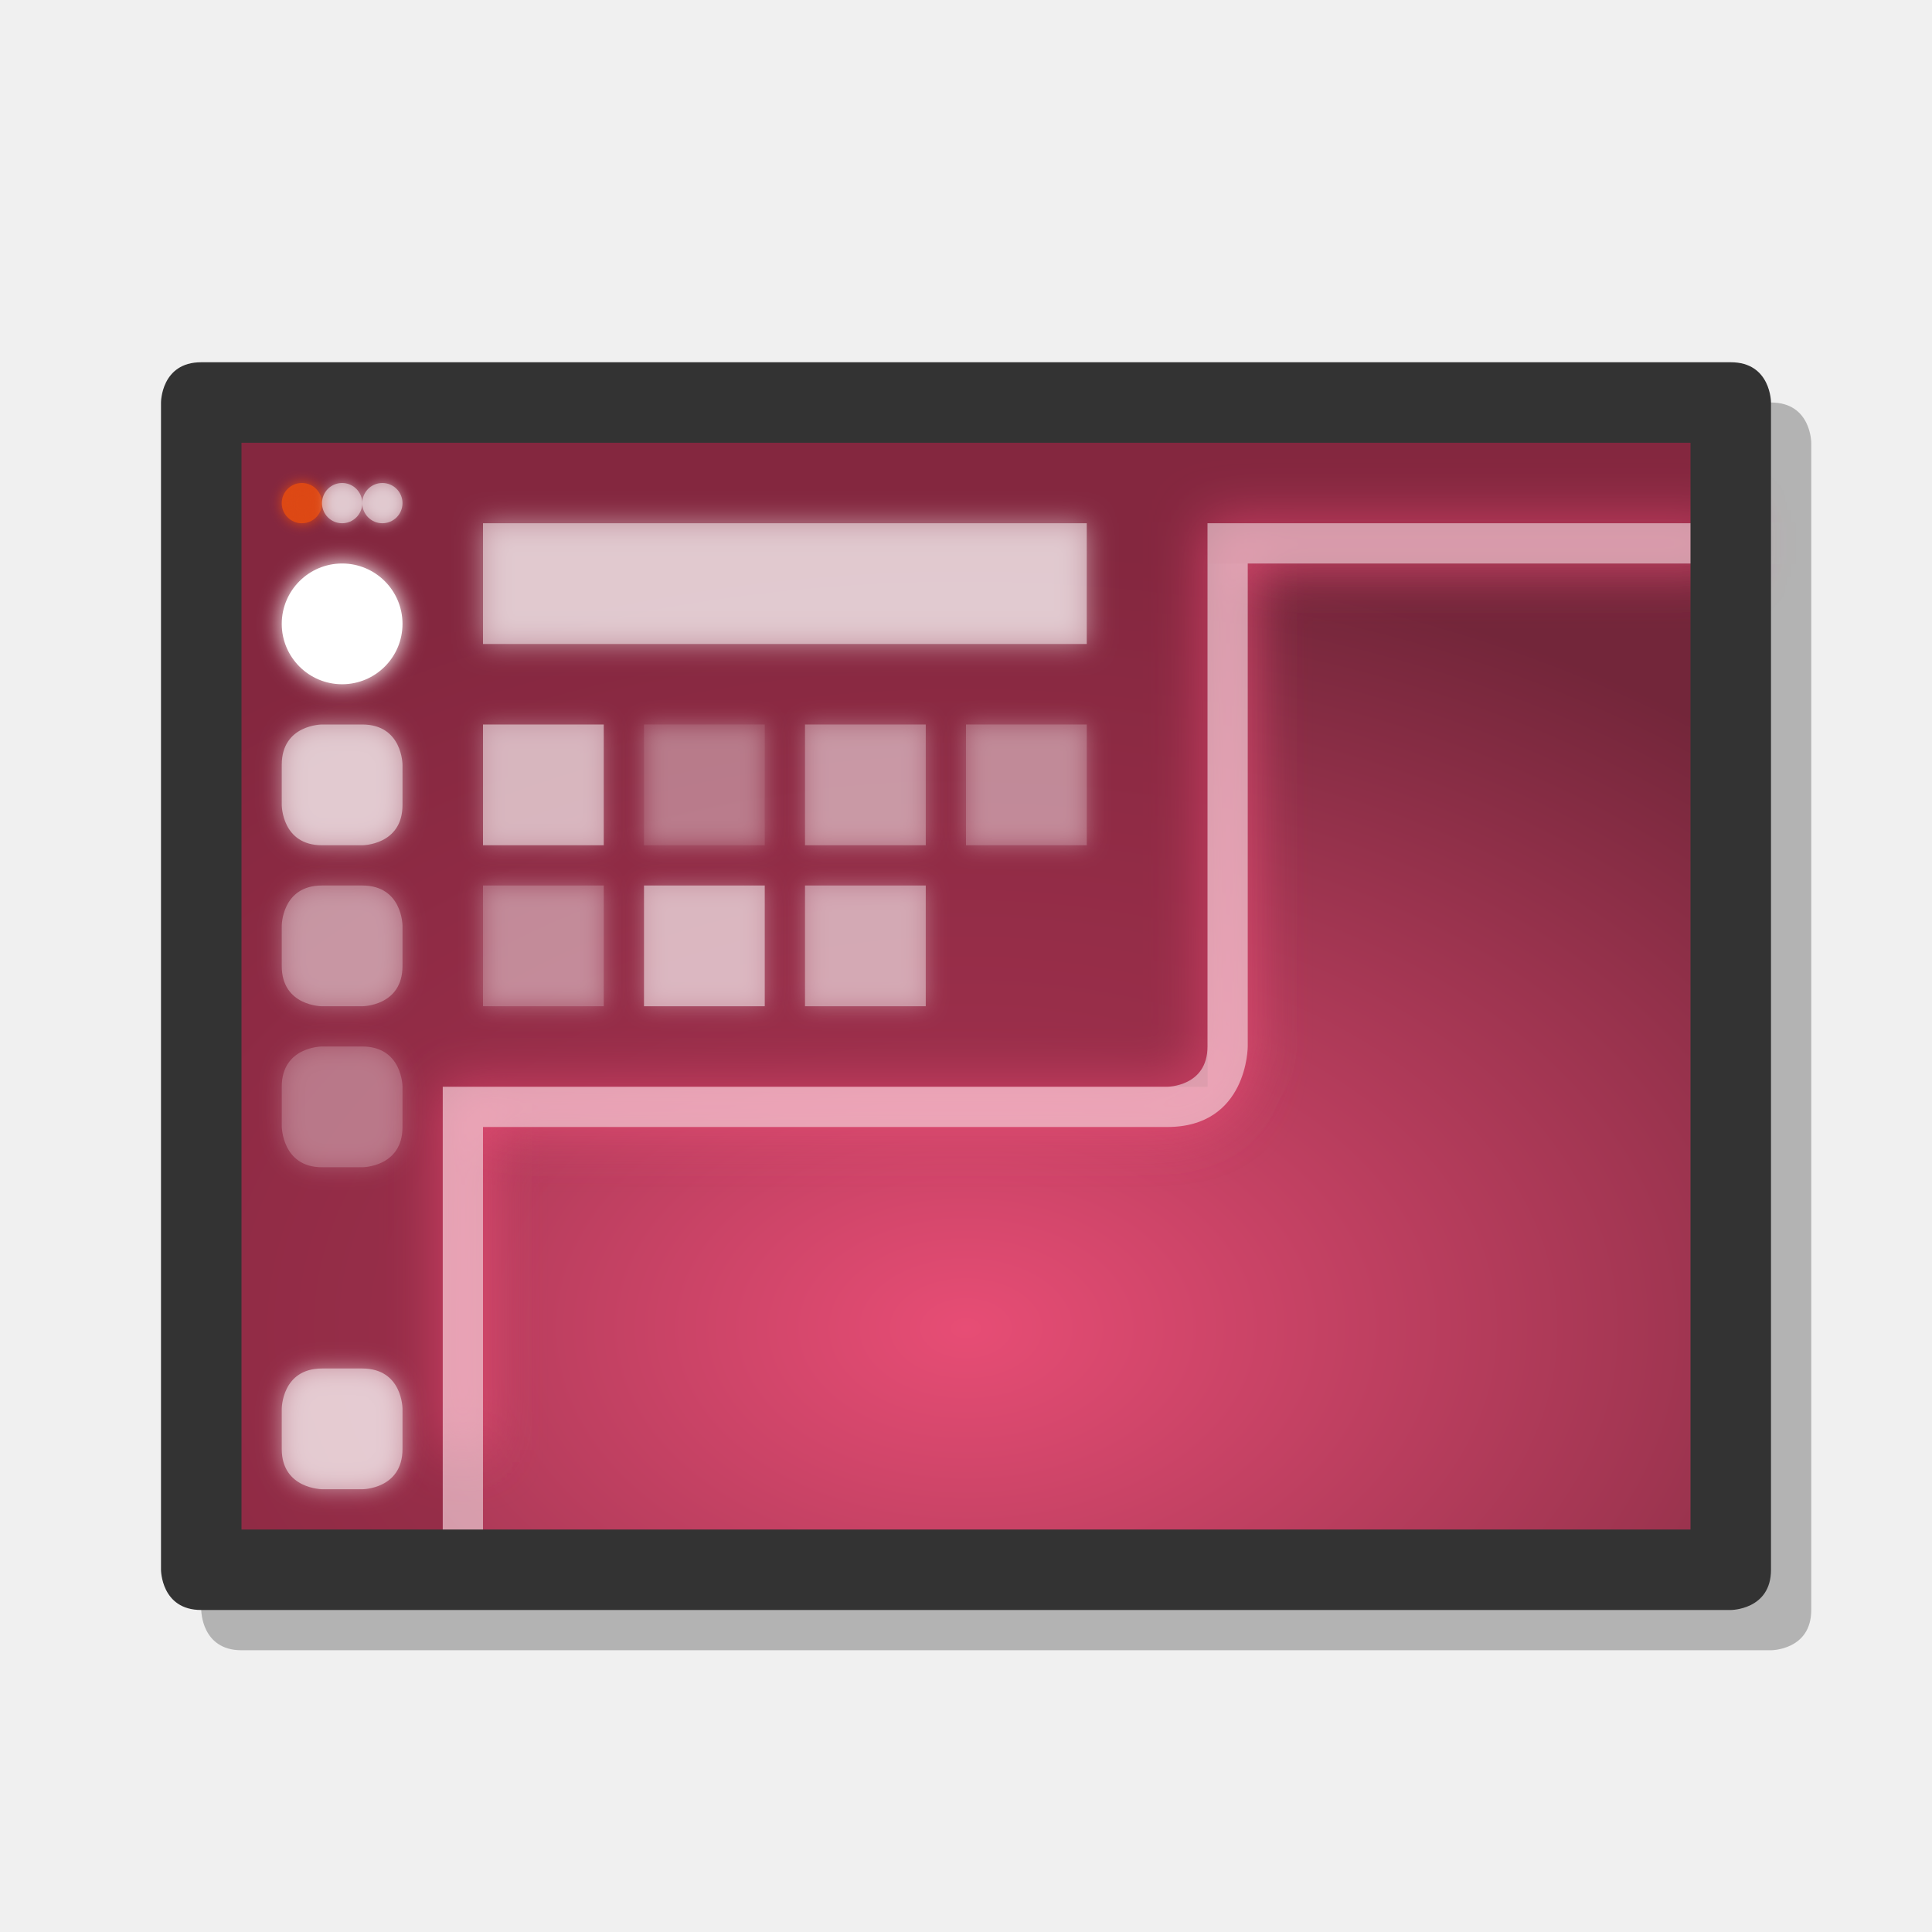
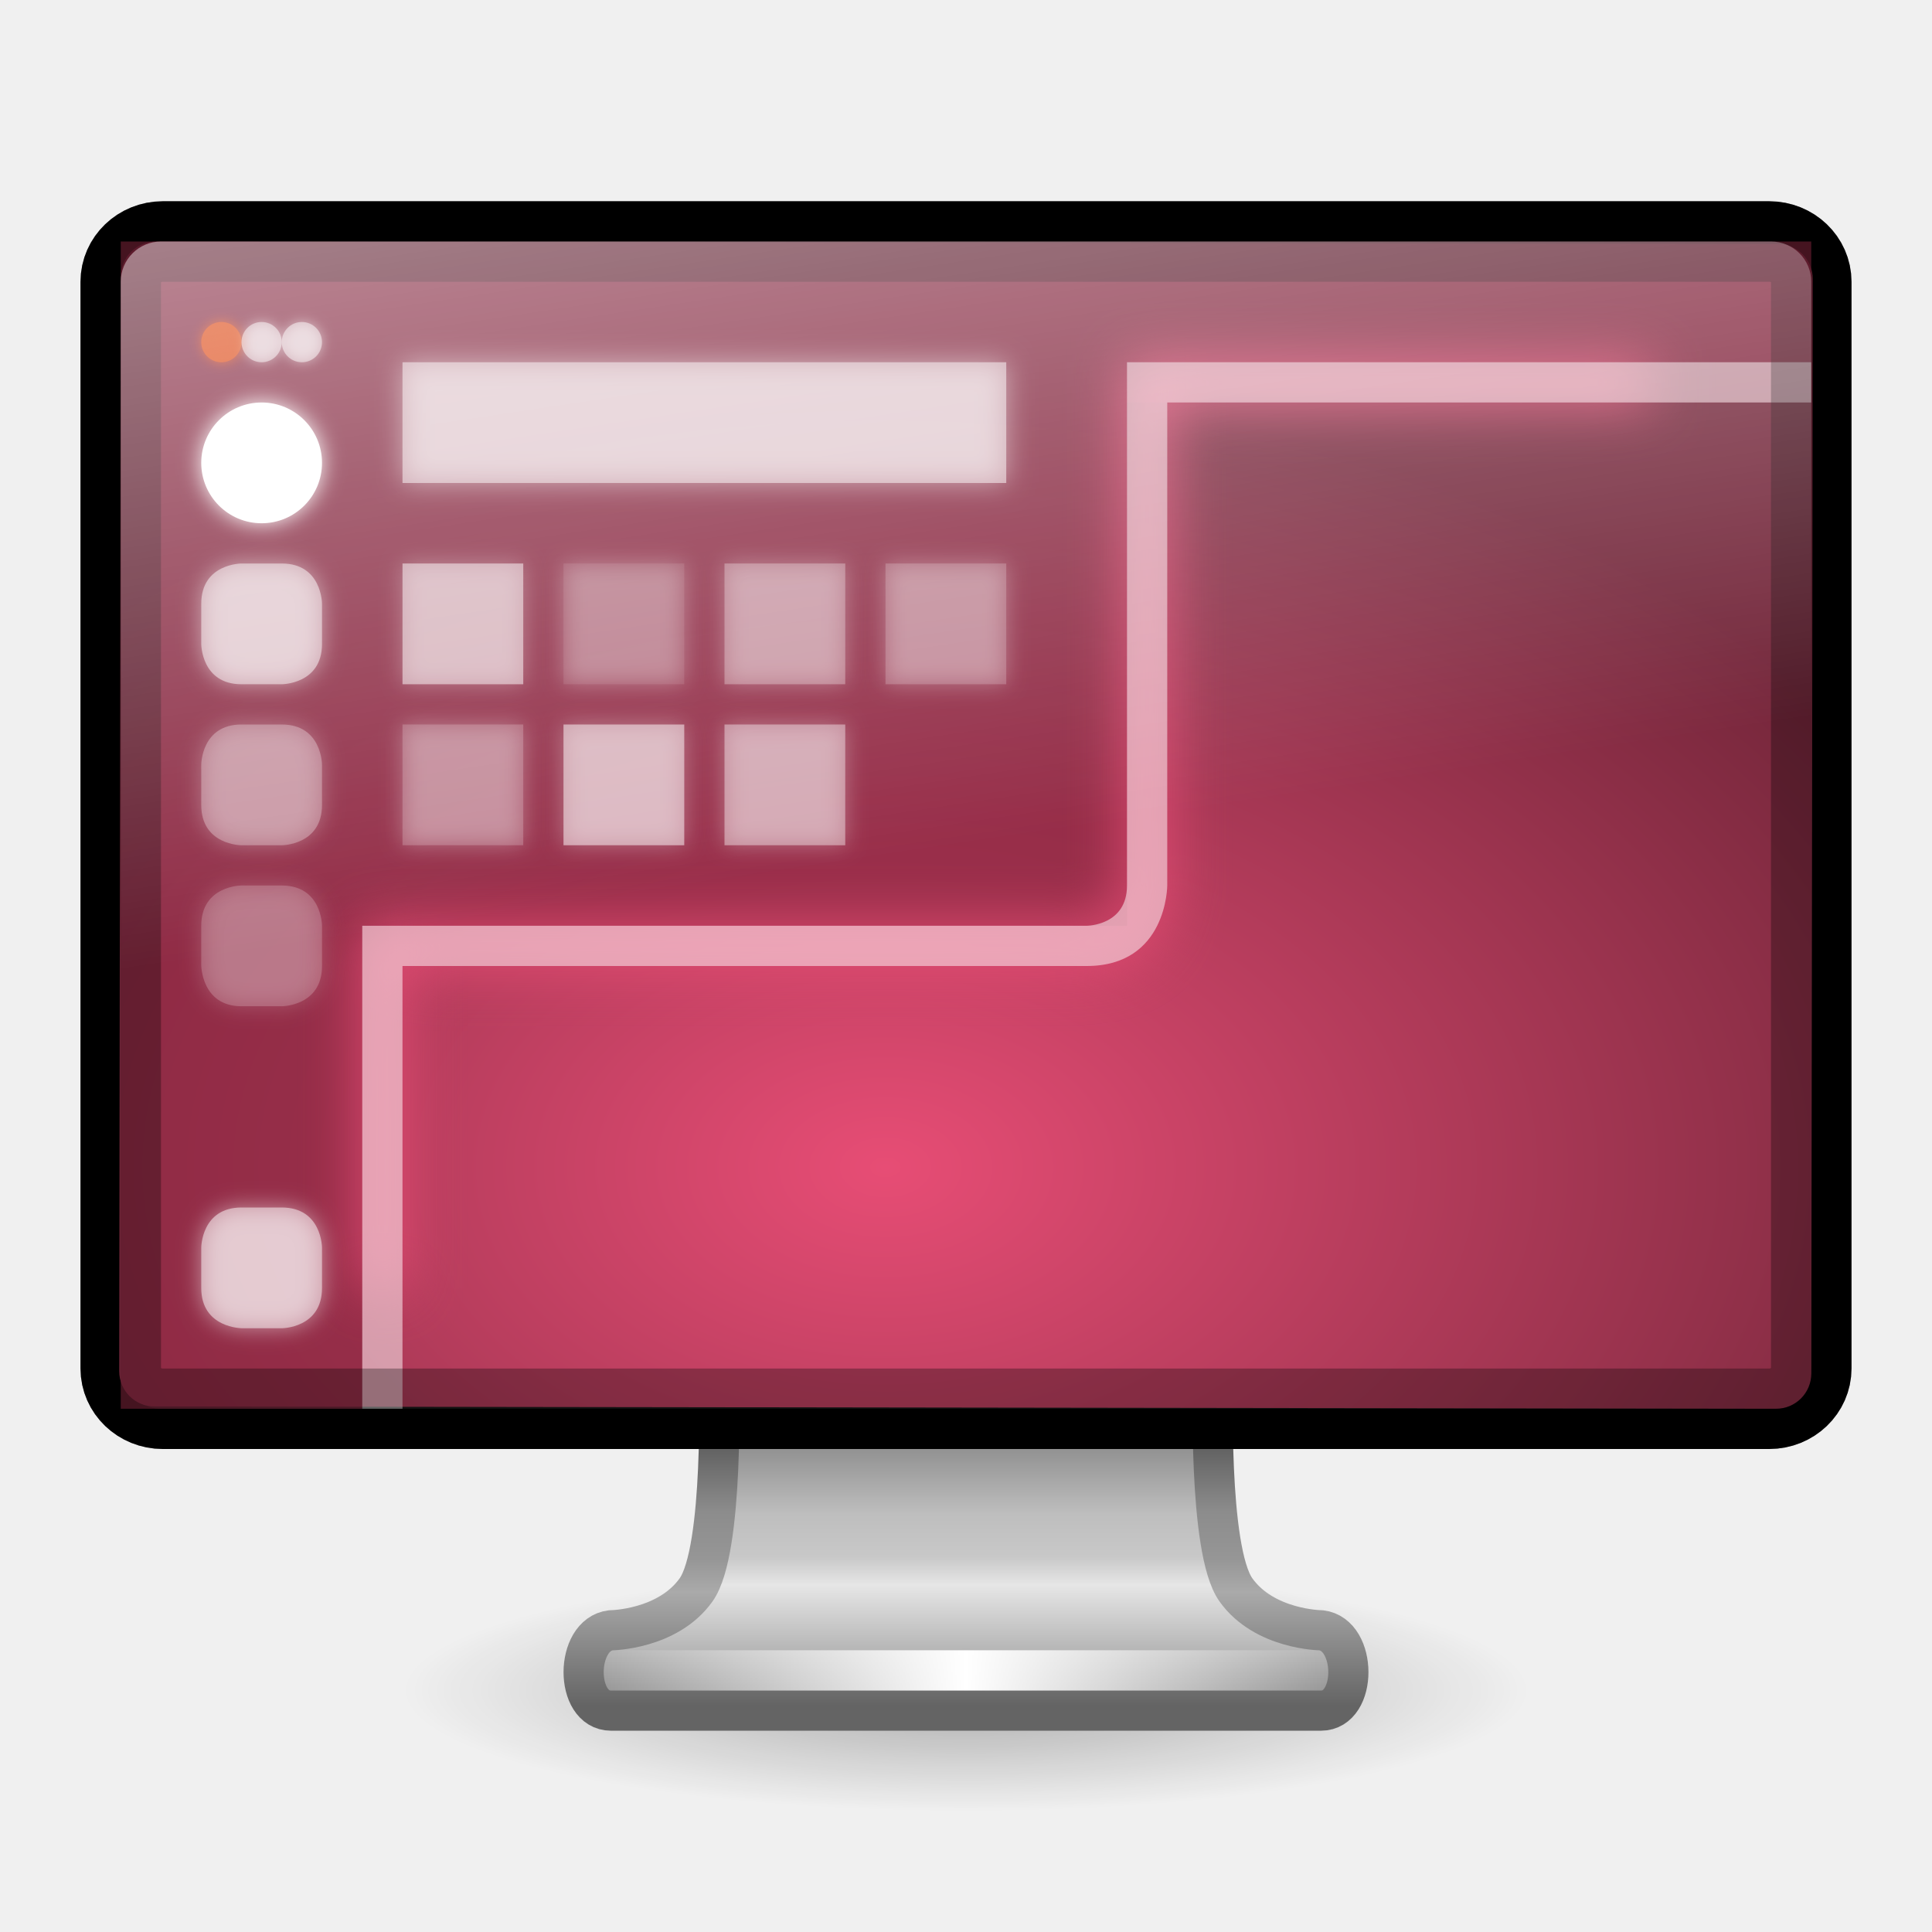
<svg xmlns="http://www.w3.org/2000/svg" xmlns:xlink="http://www.w3.org/1999/xlink" width="48" height="48" id="svg2985" version="1.1">
  <defs id="defs2987">
    <linearGradient id="linearGradient4195">
      <stop id="stop4197" offset="0" style="stop-color:#df5e28;stop-opacity:0.941;" />
      <stop id="stop4199" offset="1" style="stop-color:#1a1716;stop-opacity:0.941" />
    </linearGradient>
    <linearGradient id="linearGradient10954">
      <stop style="stop-color:#909090;stop-opacity:1;" offset="0" id="stop10956" />
      <stop style="stop-color:#cecece;stop-opacity:1" offset="1" id="stop10958" />
    </linearGradient>
    <linearGradient id="linearGradient10938">
      <stop style="stop-color:#dadada;stop-opacity:1" offset="0" id="stop10940" />
      <stop style="stop-color:#f6f6f5;stop-opacity:1" offset="1" id="stop10942" />
    </linearGradient>
    <linearGradient id="linearGradient11438">
      <stop style="stop-color:#babdb6;stop-opacity:1;" offset="0" id="stop11440" />
      <stop style="stop-color:#4a4d46;stop-opacity:1" offset="1" id="stop11442" />
    </linearGradient>
    <linearGradient id="linearGradient10966">
      <stop style="stop-color:#ffffff;stop-opacity:1;" offset="0" id="stop10968" />
      <stop style="stop-color:#f0f0f0;stop-opacity:1" offset="1" id="stop10970" />
    </linearGradient>
    <linearGradient id="linearGradient11473">
      <stop style="stop-color:#3877c4;stop-opacity:1;" offset="0" id="stop11475" />
      <stop id="stop7562" offset="1" style="stop-color:#1c3b62;stop-opacity:1;" />
    </linearGradient>
    <linearGradient id="linearGradient4788">
      <stop id="stop4790" offset="0" style="stop-color:#ffffff;stop-opacity:1;" />
      <stop id="stop4792" offset="1" style="stop-color:#ffffff;stop-opacity:0;" />
    </linearGradient>
    <radialGradient xlink:href="#linearGradient12771" id="radialGradient12777" cx="144.167" cy="129.174" fx="144.167" fy="129.174" r="97.906" gradientTransform="matrix(1.16579,-0.05054328,0.0329754,0.746793,-28.16094,39.99441)" gradientUnits="userSpaceOnUse" />
    <linearGradient id="linearGradient12771">
      <stop style="stop-color:#ffffff;stop-opacity:1;" offset="0" id="stop12773" />
      <stop style="stop-color:#ffffff;stop-opacity:0;" offset="1" id="stop12775" />
    </linearGradient>
    <radialGradient xlink:href="#linearGradient12771" id="radialGradient3521" cx="144.167" cy="129.174" fx="144.167" fy="129.174" r="97.906" gradientTransform="matrix(1.16579,-0.05054328,0.0329754,0.746793,-28.16094,39.99441)" gradientUnits="userSpaceOnUse" />
    <radialGradient xlink:href="#linearGradient12771" id="radialGradient3529" cx="144.167" cy="129.174" fx="144.167" fy="129.174" r="97.906" gradientTransform="matrix(1.16579,-0.05054328,0.0329754,0.746793,-28.16094,39.99441)" gradientUnits="userSpaceOnUse" />
    <radialGradient xlink:href="#linearGradient12771" id="radialGradient3537" cx="144.167" cy="129.174" fx="144.167" fy="129.174" r="97.906" gradientTransform="matrix(1.16579,-0.05054328,0.0329754,0.746793,-28.16094,39.99441)" gradientUnits="userSpaceOnUse" />
    <radialGradient xlink:href="#linearGradient12771" id="radialGradient3545" cx="144.167" cy="129.174" fx="144.167" fy="129.174" r="97.906" gradientTransform="matrix(1.16579,-0.05054328,0.0329754,0.746793,-28.16094,39.99441)" gradientUnits="userSpaceOnUse" />
    <radialGradient xlink:href="#linearGradient12771" id="radialGradient3553" cx="144.167" cy="129.174" fx="144.167" fy="129.174" r="97.906" gradientTransform="matrix(1.16579,-0.05054328,0.0329754,0.746793,-28.16094,39.99441)" gradientUnits="userSpaceOnUse" />
    <radialGradient xlink:href="#linearGradient12771" id="radialGradient3561" cx="144.167" cy="129.174" fx="144.167" fy="129.174" r="97.906" gradientTransform="matrix(1.16579,-0.05054328,0.0329754,0.746793,-28.16094,39.99441)" gradientUnits="userSpaceOnUse" />
    <radialGradient xlink:href="#linearGradient12771" id="radialGradient3569" cx="144.167" cy="129.174" fx="144.167" fy="129.174" r="97.906" gradientTransform="matrix(1.16579,-0.05054328,0.0329754,0.746793,-28.16094,39.99441)" gradientUnits="userSpaceOnUse" />
    <radialGradient xlink:href="#linearGradient12771" id="radialGradient3577" cx="144.167" cy="129.174" fx="144.167" fy="129.174" r="97.906" gradientTransform="matrix(1.16579,-0.05054328,0.0329754,0.746793,-28.16094,39.99441)" gradientUnits="userSpaceOnUse" />
    <radialGradient xlink:href="#linearGradient12771" id="radialGradient3585" cx="144.167" cy="129.174" fx="144.167" fy="129.174" r="97.906" gradientTransform="matrix(1.16579,-0.05054328,0.0329754,0.746793,-28.16094,39.99441)" gradientUnits="userSpaceOnUse" />
    <radialGradient xlink:href="#linearGradient12771" id="radialGradient3593" cx="144.167" cy="129.174" fx="144.167" fy="129.174" r="97.906" gradientTransform="matrix(1.16579,-0.05054328,0.0329754,0.746793,-28.16094,39.99441)" gradientUnits="userSpaceOnUse" />
    <radialGradient xlink:href="#linearGradient12771" id="radialGradient3601" cx="144.167" cy="129.174" fx="144.167" fy="129.174" r="97.906" gradientTransform="matrix(1.16579,-0.05054328,0.0329754,0.746793,-28.16094,39.99441)" gradientUnits="userSpaceOnUse" />
    <radialGradient r="97.906" fy="129.174" fx="144.167" cy="129.174" cx="144.167" gradientTransform="matrix(1.16579,-0.05054328,0.0329754,0.746793,-28.16094,39.99441)" gradientUnits="userSpaceOnUse" id="radialGradient3665" xlink:href="#linearGradient12771" />
    <radialGradient xlink:href="#linearGradient10966" id="radialGradient3348" gradientUnits="userSpaceOnUse" gradientTransform="matrix(0.1709132,2.3948575e-4,-1.885288e-4,0.1345469,-0.8241495,18.42583)" cx="149.565" cy="258.761" fx="149.565" fy="258.761" r="116.231" />
    <linearGradient xlink:href="#linearGradient10938" id="linearGradient3355" gradientUnits="userSpaceOnUse" gradientTransform="matrix(0.1760192,0,0,0.1798063,-1.587065,12.33736)" x1="134.833" y1="68.529" x2="171.903" y2="206.876" />
    <linearGradient xlink:href="#linearGradient11438" id="linearGradient3357" gradientUnits="userSpaceOnUse" x1="184.951" y1="149.21" x2="185.071" y2="236.397" gradientTransform="matrix(0.1798054,0,0,0.1798054,-0.6386018,10.85333)" />
    <radialGradient xlink:href="#linearGradient12771" id="radialGradient3387" gradientUnits="userSpaceOnUse" gradientTransform="matrix(1.16579,-0.05054328,0.0329754,0.746793,-28.16094,39.99441)" cx="144.167" cy="129.174" fx="144.167" fy="129.174" r="97.906" />
    <radialGradient xlink:href="#linearGradient4788" id="radialGradient3404" gradientUnits="userSpaceOnUse" gradientTransform="matrix(-1.824376,0.00876531,-0.00620867,-1.307801,609.5291,98.0673)" cx="326.021" cy="58" fx="326.021" fy="58" r="12.5" />
    <radialGradient xlink:href="#linearGradient4788" id="radialGradient3407" gradientUnits="userSpaceOnUse" gradientTransform="matrix(-1.888202,0.00857771,-0.00642588,-1.279811,636.8603,96.52335)" cx="326.021" cy="58" fx="326.021" fy="58" r="12.5" />
    <radialGradient xlink:href="#linearGradient11473" id="radialGradient4014" gradientUnits="userSpaceOnUse" gradientTransform="matrix(0.2708409,0,0,0.1777665,-16.45829,8.840227)" cx="149.565" cy="190.137" fx="149.565" fy="190.137" r="108.515" />
    <radialGradient xlink:href="#linearGradient11473" id="radialGradient4017" gradientUnits="userSpaceOnUse" gradientTransform="matrix(0.2785812,3.9175803e-4,-2.5360296e-4,0.1816378,-17.6272,7.97491)" cx="149.565" cy="190.137" fx="149.565" fy="190.137" r="108.515" />
    <linearGradient xlink:href="#linearGradient10954" id="linearGradient4020" gradientUnits="userSpaceOnUse" gradientTransform="matrix(0.1696838,2.3939518e-4,-2.3776336e-4,0.1708486,-1.344677,13.52782)" x1="141.315" y1="237.286" x2="141.315" y2="57.029" />
    <radialGradient xlink:href="#linearGradient4195-5" id="radialGradient3889" gradientUnits="userSpaceOnUse" gradientTransform="matrix(0.2031251,-0.08812329,0.1236326,0.3357866,-42.38554,-18.85971)" cx="189.702" cy="230.104" fx="189.702" fy="230.104" r="108.515" />
    <linearGradient id="linearGradient4195-5">
      <stop id="stop4197-5" offset="0" style="stop-color:#ff5200;stop-opacity:1;" />
      <stop id="stop4199-9" offset="1" style="stop-color:#1a1716;stop-opacity:0.941" />
    </linearGradient>
    <radialGradient r="108.515" fy="230.104" fx="189.702" cy="230.104" cx="189.702" gradientTransform="matrix(0.2031251,-0.08812329,0.1236326,0.3357866,-42.94693,-18.04641)" gradientUnits="userSpaceOnUse" id="radialGradient3099" xlink:href="#linearGradient4195-5" />
    <linearGradient xlink:href="#linearGradient10954-4" id="linearGradient4020-4" gradientUnits="userSpaceOnUse" gradientTransform="matrix(0.1696838,2.3939518e-4,-2.3776336e-4,0.1708486,-4.944677,-6.472182)" x1="141.315" y1="237.286" x2="141.315" y2="57.029" />
    <linearGradient id="linearGradient10954-4">
      <stop style="stop-color:#a4a4a4;stop-opacity:1;" offset="0" id="stop10956-8" />
      <stop style="stop-color:#cecece;stop-opacity:1" offset="1" id="stop10958-8" />
    </linearGradient>
    <linearGradient xlink:href="#linearGradient10954-4" id="linearGradient6521" gradientUnits="userSpaceOnUse" gradientTransform="matrix(0.1696838,2.3939518e-4,-2.3776336e-4,0.1708486,-1.344678,13.52782)" x1="141.315" y1="237.286" x2="141.315" y2="57.029" />
    <radialGradient xlink:href="#linearGradient11473" id="radialGradient3843" gradientUnits="userSpaceOnUse" gradientTransform="matrix(0.2708409,0,0,0.1777665,-16.10474,8.839727)" cx="149.565" cy="190.137" fx="149.565" fy="190.137" r="108.515" />
    <radialGradient xlink:href="#linearGradient11473" id="radialGradient3848" gradientUnits="userSpaceOnUse" gradientTransform="matrix(0.2708409,0,0,0.1777665,-16.45829,8.840227)" cx="149.565" cy="190.137" fx="149.565" fy="190.137" r="108.515" />
    <radialGradient xlink:href="#linearGradient11473" id="radialGradient3865" gradientUnits="userSpaceOnUse" gradientTransform="matrix(0.2708409,0,0,0.1777665,-16.45829,8.840227)" cx="149.565" cy="190.137" fx="149.565" fy="190.137" r="108.515" />
    <radialGradient xlink:href="#linearGradient11473" id="radialGradient3910" gradientUnits="userSpaceOnUse" gradientTransform="matrix(0.2708409,0,0,0.1777665,-16.45275,12.84022)" cx="149.565" cy="190.137" fx="149.565" fy="190.137" r="108.515" />
    <radialGradient xlink:href="#linearGradient11473-9" id="radialGradient4014-8" gradientUnits="userSpaceOnUse" gradientTransform="matrix(0.2708409,0,0,0.1777665,-16.45829,8.840227)" cx="149.565" cy="190.137" fx="149.565" fy="190.137" r="108.515" />
    <linearGradient id="linearGradient11473-9">
      <stop style="stop-color:#a026c4;stop-opacity:1;" offset="0" id="stop11475-1" />
      <stop id="stop8072" offset="1" style="stop-color:#501362;stop-opacity:1;" />
    </linearGradient>
+     <radialGradient xlink:href="#linearGradient4195-0" id="radialGradient4193" gradientUnits="userSpaceOnUse" gradientTransform="matrix(0.1662361,-0.1567248,0.1383313,0.1676275,-34.2743,44.27018)" cx="186.191" cy="190.519" fx="186.191" fy="190.519" r="108.515" />
    <linearGradient id="linearGradient4195-0">
      <stop id="stop4197-7" offset="0" style="stop-color:#ff7400;stop-opacity:1;" />
      <stop style="stop-color:#7f3a00;stop-opacity:1;" offset="1" id="stop3847" />
    </linearGradient>
+     <radialGradient r="108.515" fy="190.137" fx="149.565" cy="190.137" cx="149.565" gradientTransform="matrix(0.2708409,0,0,0.1777665,-16.54255,12.97886)" gradientUnits="userSpaceOnUse" id="radialGradient3129" xlink:href="#linearGradient11473-9" />
+     <radialGradient cx="6.703" cy="73.616" r="7.228" fx="6.703" fy="73.616" id="radialGradient3001" xlink:href="#linearGradient10691-1" gradientUnits="userSpaceOnUse" gradientTransform="matrix(1.936801,0,0,0.4150287,11.01818,13.44736)" />
+     <linearGradient id="linearGradient10691-1">
+       <stop id="stop10693-3" style="stop-color:#000000;stop-opacity:1" offset="0" />
+       <stop id="stop10695-1" style="stop-color:#000000;stop-opacity:0" offset="1" />
+     </linearGradient>
+     <linearGradient x1="361.106" y1="87.05" x2="361.106" y2="94.396" id="linearGradient3832-9" xlink:href="#linearGradient3912" gradientUnits="userSpaceOnUse" gradientTransform="matrix(0.9964089,0,0,1.000144,-237.882,-27.01272)" />
+     <linearGradient id="linearGradient3912">
+       <stop id="stop3914" style="stop-color:#787878;stop-opacity:1" offset="0" />
+       <stop id="stop3916" style="stop-color:#bebebe;stop-opacity:1" offset="0.35" />
+       <stop id="stop3918" style="stop-color:#c8c8c8;stop-opacity:1" offset="0.494" />
+       <stop id="stop3920" style="stop-color:#e6e6e6;stop-opacity:1" offset="0.589" />
+       <stop id="stop3922" style="stop-color:#8c8c8c;stop-opacity:1" offset="1" />
+     </linearGradient>
+     <linearGradient x1="61.969" y1="35.944" x2="61.969" y2="43.378" id="linearGradient3834-6" xlink:href="#linearGradient3924" gradientUnits="userSpaceOnUse" gradientTransform="translate(57,24)" />
+     <linearGradient id="linearGradient3924">
+       <stop id="stop3926" style="stop-color:#464646;stop-opacity:1" offset="0" />
+       <stop id="stop3928" style="stop-color:#8c8c8c;stop-opacity:1" offset="0.35" />
+       <stop id="stop3930" style="stop-color:#969696;stop-opacity:1" offset="0.51" />
+       <stop id="stop3932" style="stop-color:#aaaaaa;stop-opacity:1" offset="0.62" />
+       <stop id="stop3934" style="stop-color:#646464;stop-opacity:1" offset="1" />
+     </linearGradient>
+     <linearGradient x1="15.574" y1="46.971" x2="23.578" y2="46.971" id="linearGradient2993" xlink:href="#linearGradient3342" gradientUnits="userSpaceOnUse" gradientTransform="matrix(1.117647,0,0,1,92.64803,19.529)" spreadMethod="reflect" />
+     <linearGradient id="linearGradient3342">
+       <stop id="stop3344" style="stop-color:#ffffff;stop-opacity:0" offset="0" />
+       <stop id="stop3346" style="stop-color:#ffffff;stop-opacity:1" offset="1" />
+     </linearGradient>
+     <radialGradient cx="12.244" cy="4.863" r="21" fx="12.244" fy="4.863" id="radialGradient2989" xlink:href="#linearGradient6712" gradientUnits="userSpaceOnUse" gradientTransform="matrix(1.416763,0.01999111,-0.01319114,1.117501,89.67443,29.59912)" />
+     <linearGradient id="linearGradient6712">
+       <stop id="stop6714" style="stop-color:#3c3c3c;stop-opacity:1" offset="0" />
+       <stop id="stop6716" style="stop-color:#1e1e1e;stop-opacity:1" offset="1" />
+     </linearGradient>
+     <linearGradient x1="12.938" y1="8.438" x2="15.25" y2="19.812" id="linearGradient2986" xlink:href="#linearGradient6592-2-7" gradientUnits="userSpaceOnUse" gradientTransform="matrix(1.095238,0,0,1.333332,92.71429,23)" />
+     <linearGradient id="linearGradient6592-2-7">
+       <stop id="stop6594-0-2" style="stop-color:#ffffff;stop-opacity:0.275" offset="0" />
+       <stop id="stop6596-2-5" style="stop-color:#ffffff;stop-opacity:0" offset="1" />
+     </linearGradient>
+     <radialGradient xlink:href="#linearGradient10691-1" id="radialGradient4111" gradientUnits="userSpaceOnUse" gradientTransform="matrix(1.936801,0,0,0.4150287,11.01818,11.44736)" cx="6.703" cy="73.616" fx="6.703" fy="73.616" r="7.228" />
+     <linearGradient xlink:href="#linearGradient3912" id="linearGradient4113" gradientUnits="userSpaceOnUse" gradientTransform="matrix(0.9964089,0,0,1.000144,-332.882,-52.01272)" x1="361.106" y1="87.05" x2="361.106" y2="94.396" />
+     <linearGradient xlink:href="#linearGradient3924" id="linearGradient4115" gradientUnits="userSpaceOnUse" gradientTransform="translate(-38,-1.000001)" x1="61.969" y1="35.944" x2="61.969" y2="43.378" />
+     <linearGradient xlink:href="#linearGradient3342" id="linearGradient4117" gradientUnits="userSpaceOnUse" gradientTransform="matrix(1.117647,0,0,1,-2.351969,-5.471004)" spreadMethod="reflect" x1="15.574" y1="46.971" x2="23.578" y2="46.971" />
+     <radialGradient xlink:href="#linearGradient6712" id="radialGradient4123" gradientUnits="userSpaceOnUse" gradientTransform="matrix(1.416763,0.01999111,-0.01319114,1.117501,-5.32557,6.599116)" cx="12.244" cy="4.863" fx="12.244" fy="4.863" r="21" />
+     <clipPath clipPathUnits="userSpaceOnUse" id="clipPath4898">
+       <rect style="fill:#1a1a1a;fill-opacity:1;stroke:none" id="rect4900" y="25.429" x="7.773" ry="0.715" rx="0.773" height="20.727" width="32.455" />
+     </clipPath>
+     <linearGradient xlink:href="#linearGradient3342" id="linearGradient4911" x1="17" y1="22" x2="14" y2="2" gradientUnits="userSpaceOnUse" />
+     <filter color-interpolation-filters="sRGB" id="filter4699">
+       <feGaussianBlur stdDeviation="0.212" id="feGaussianBlur4701" />
+     </filter>
+     <filter color-interpolation-filters="sRGB" id="filter3922" x="-1.051" width="3.101" y="-1.051" height="3.101">
+       <feGaussianBlur stdDeviation="2.189" id="feGaussianBlur3924" />
+     </filter>
+     <filter color-interpolation-filters="sRGB" id="filter3918" x="-1.051" width="3.101" y="-1.051" height="3.101">
+       <feGaussianBlur stdDeviation="2.189" id="feGaussianBlur3920" />
+     </filter>
+     <filter color-interpolation-filters="sRGB" id="filter3914" x="-1.051" width="3.101" y="-1.051" height="3.101">
+       <feGaussianBlur stdDeviation="2.189" id="feGaussianBlur3916" />
+     </filter>
+     <filter color-interpolation-filters="sRGB" id="filter3910" x="-1.051" width="3.101" y="-1.051" height="3.101">
+       <feGaussianBlur stdDeviation="2.189" id="feGaussianBlur3912" />
+     </filter>
+     <filter color-interpolation-filters="sRGB" id="filter3906" x="-1.051" width="3.101" y="-1.051" height="3.101">
+       <feGaussianBlur stdDeviation="2.189" id="feGaussianBlur3908" />
+     </filter>
+     <filter color-interpolation-filters="sRGB" id="filter3902" x="-1.051" width="3.101" y="-1.051" height="3.101">
+       <feGaussianBlur stdDeviation="2.189" id="feGaussianBlur3904" />
+     </filter>
+     <filter color-interpolation-filters="sRGB" id="filter3898" x="-1.051" width="3.101" y="-1.051" height="3.101">
+       <feGaussianBlur stdDeviation="2.189" id="feGaussianBlur3900" />
+     </filter>
+     <filter color-interpolation-filters="sRGB" id="filter3894" x="-1.051" width="3.101" y="-1.051" height="3.101">
+       <feGaussianBlur stdDeviation="2.189" id="feGaussianBlur3896" />
+     </filter>
+     <filter color-interpolation-filters="sRGB" id="filter3890" x="-1.051" width="3.101" y="-1.051" height="3.101">
+       <feGaussianBlur stdDeviation="2.189" id="feGaussianBlur3892" />
+     </filter>
+     <radialGradient r="108.515" fy="206.853" fx="150.134" cy="206.853" cx="150.134" gradientTransform="matrix(0.2708409,0,0,0.1777665,-16.59583,11.19451)" gradientUnits="userSpaceOnUse" id="radialGradient3216" xlink:href="#linearGradient11473-7" />
+     <linearGradient id="linearGradient11473-7">
+       <stop style="stop-color:#958ed1;stop-opacity:1;" offset="0" id="stop11475-9" />
+       <stop id="stop7776" offset="1" style="stop-color:#4a4768;stop-opacity:1;" />
+     </linearGradient>
+     <radialGradient r="108.515" fy="206.853" fx="150.134" cy="206.853" cx="150.134" gradientTransform="matrix(0.2708409,0,0,0.1777665,-18.60137,7.197348)" gradientUnits="userSpaceOnUse" id="radialGradient5019" xlink:href="#linearGradient11473-7" />
+     <filter color-interpolation-filters="sRGB" id="filter4075" x="-0.22" width="1.44" y="-0.22" height="1.44">
+       <feGaussianBlur stdDeviation="0.275" id="feGaussianBlur4077" />
+     </filter>
+     <filter color-interpolation-filters="sRGB" id="filter4071" x="-0.22" width="1.44" y="-0.22" height="1.44">
+       <feGaussianBlur stdDeviation="0.275" id="feGaussianBlur4073" />
+     </filter>
+     <filter color-interpolation-filters="sRGB" id="filter4067" x="-0.22" width="1.44" y="-0.22" height="1.44">
+       <feGaussianBlur stdDeviation="0.275" id="feGaussianBlur4069" />
+     </filter>
+     <filter color-interpolation-filters="sRGB" id="filter4063" x="-0.22" width="1.44" y="-0.22" height="1.44">
+       <feGaussianBlur stdDeviation="0.275" id="feGaussianBlur4065" />
+     </filter>
+     <filter color-interpolation-filters="sRGB" id="filter4059" x="-0.22" width="1.44" y="-0.22" height="1.44">
+       <feGaussianBlur stdDeviation="0.275" id="feGaussianBlur4061" />
+     </filter>
+     <filter color-interpolation-filters="sRGB" id="filter4055" x="-0.22" width="1.44" y="-0.22" height="1.44">
+       <feGaussianBlur stdDeviation="0.275" id="feGaussianBlur4057" />
+     </filter>
+     <filter color-interpolation-filters="sRGB" id="filter4050" x="-0.22" width="1.44" y="-0.22" height="1.44">
+       <feGaussianBlur stdDeviation="0.275" id="feGaussianBlur4052" />
+     </filter>
    <filter color-interpolation-filters="sRGB" id="filter4112" x="-0.22" width="1.44" y="-0.22" height="1.44">
      <feGaussianBlur stdDeviation="0.275" id="feGaussianBlur4114" />
    </filter>
    <filter color-interpolation-filters="sRGB" id="filter4108" x="-0.22" width="1.44" y="-0.22" height="1.44">
      <feGaussianBlur stdDeviation="0.275" id="feGaussianBlur4110" />
    </filter>
    <filter color-interpolation-filters="sRGB" id="filter4104" x="-0.22" width="1.44" y="-0.22" height="1.44">
      <feGaussianBlur stdDeviation="0.275" id="feGaussianBlur4106" />
    </filter>
    <filter color-interpolation-filters="sRGB" id="filter4100" x="-0.22" width="1.44" y="-0.22" height="1.44">
      <feGaussianBlur stdDeviation="0.275" id="feGaussianBlur4102" />
    </filter>
    <filter color-interpolation-filters="sRGB" id="filter4096" x="-0.22" width="1.44" y="-0.22" height="1.44">
      <feGaussianBlur stdDeviation="0.183" id="feGaussianBlur4098" />
    </filter>
    <filter color-interpolation-filters="sRGB" id="filter4082" x="-0.054" width="1.108" y="-0.27" height="1.54">
      <feGaussianBlur stdDeviation="0.338" id="feGaussianBlur4084" />
    </filter>
    <filter color-interpolation-filters="sRGB" id="filter4025-0" x="-0.36" width="1.72" y="-0.36" height="1.72">
      <feGaussianBlur stdDeviation="0.75" id="feGaussianBlur4027-9" />
    </filter>
    <filter color-interpolation-filters="sRGB" id="filter4035-9" x="-0.36" width="1.72" y="-0.36" height="1.72">
      <feGaussianBlur stdDeviation="0.75" id="feGaussianBlur4037-0" />
    </filter>
    <filter color-interpolation-filters="sRGB" id="filter4015-3" x="-0.36" width="1.72" y="-0.36" height="1.72">
      <feGaussianBlur stdDeviation="0.75" id="feGaussianBlur4017-6" />
    </filter>
-     <radialGradient xlink:href="#linearGradient11473-1" id="radialGradient4014-6" gradientUnits="userSpaceOnUse" gradientTransform="matrix(0.2708409,0,0,0.1777665,-16.45829,8.840227)" cx="149.565" cy="190.137" fx="149.565" fy="190.137" r="108.515" />
+     <filter color-interpolation-filters="sRGB" id="filter4081">
+       <feGaussianBlur stdDeviation="0.675" id="feGaussianBlur4083" />
+     </filter>
+     <radialGradient xlink:href="#linearGradient11473-1" id="radialGradient3517" gradientUnits="userSpaceOnUse" gradientTransform="matrix(0.2708409,0,0,0.1777665,-16.36652,12.08164)" cx="149.292" cy="207.488" fx="149.292" fy="207.488" r="108.515" />
    <linearGradient id="linearGradient11473-1">
      <stop style="stop-color:#e74d75;stop-opacity:1;" offset="0" id="stop11475-16" />
      <stop id="stop5517" offset="1" style="stop-color:#73263a;stop-opacity:1;" />
    </linearGradient>
-     <radialGradient r="108.515" fy="207.488" fx="149.292" cy="207.488" cx="149.292" gradientTransform="matrix(0.2708409,0,0,0.1777665,-16.36514,13.08163)" gradientUnits="userSpaceOnUse" id="radialGradient3218" xlink:href="#linearGradient11473-1" />
-     <filter id="filter4050" x="-0.22" width="1.44" y="-0.22" height="1.44">
-       <feGaussianBlur stdDeviation="0.275" id="feGaussianBlur4052" />
-     </filter>
-     <filter id="filter4055" x="-0.22" width="1.44" y="-0.22" height="1.44">
-       <feGaussianBlur stdDeviation="0.275" id="feGaussianBlur4057" />
-     </filter>
-     <filter id="filter4059" x="-0.22" width="1.44" y="-0.22" height="1.44">
-       <feGaussianBlur stdDeviation="0.275" id="feGaussianBlur4061" />
-     </filter>
-     <filter id="filter4063" x="-0.22" width="1.44" y="-0.22" height="1.44">
-       <feGaussianBlur stdDeviation="0.275" id="feGaussianBlur4065" />
-     </filter>
-     <filter id="filter4067" x="-0.22" width="1.44" y="-0.22" height="1.44">
-       <feGaussianBlur stdDeviation="0.275" id="feGaussianBlur4069" />
-     </filter>
-     <filter id="filter4071" x="-0.22" width="1.44" y="-0.22" height="1.44">
-       <feGaussianBlur stdDeviation="0.275" id="feGaussianBlur4073" />
-     </filter>
-     <filter id="filter4075" x="-0.22" width="1.44" y="-0.22" height="1.44">
-       <feGaussianBlur stdDeviation="0.275" id="feGaussianBlur4077" />
-     </filter>
-     <filter id="filter4081">
-       <feGaussianBlur stdDeviation="0.675" id="feGaussianBlur4083" />
-     </filter>
-     <radialGradient xlink:href="#linearGradient11473-1" id="radialGradient3476" gradientUnits="userSpaceOnUse" gradientTransform="matrix(0.2708409,0,0,0.1777665,-16.36514,13.08163)" cx="149.292" cy="207.488" fx="149.292" fy="207.488" r="108.515" />
-     <radialGradient xlink:href="#linearGradient11473-1" id="radialGradient3517" gradientUnits="userSpaceOnUse" gradientTransform="matrix(0.2708409,0,0,0.1777665,-16.36652,12.08164)" cx="149.292" cy="207.488" fx="149.292" fy="207.488" r="108.515" />
+     <radialGradient r="108.515" fy="207.488" fx="149.292" cy="207.488" cx="149.292" gradientTransform="matrix(0.2708409,0,0,0.1777665,-18.37207,8.08447)" gradientUnits="userSpaceOnUse" id="radialGradient5432" xlink:href="#linearGradient11473-1" />
  </defs>
-   <g id="layer1" transform="translate(0,-16)">
-     <path id="path4016" d="m 6,26 c -1,0 -1,1 -1,1 l 0,29 c 0,0 0,1 1,1 l 38,0 c 0,0 1,0 1,-1 l 0,-29 c 0,0 0,-1 -1,-1 z m 37,2 0,27 -36,0 0,-27 z" style="color:#000000;fill:#b3b3b3;fill-opacity:1;fill-rule:nonzero;stroke:none;stroke-width:10.116;marker:none;visibility:visible;display:inline;overflow:visible;enable-background:new" />
-     <rect transform="matrix(0.999999,0.00141561,-0.00138697,0.999999,0,0)" ry="0.877" rx="0.872" y="25.993" x="5.036" height="28.946" width="38.04" id="rect10538" style="color:#000000;fill:url(#radialGradient3517);fill-opacity:1;fill-rule:nonzero;stroke:none;stroke-width:2;marker:none;visibility:visible;display:inline;overflow:visible;enable-background:accumulate" />
-     <path style="opacity:0.4;fill:#000000;fill-opacity:1;stroke:none" d="m 5,55 6,0 0,-12 19,0 0,-13 13,0 0,-4 -38,0 z" id="path3849" />
-     <path id="path4079" d="m 30,29 0,13 c 0,1 -1,1 -1,1 l -18,0 0,1 0,8 1,0 0,-8 17,0 c 2,0 2,-2 2,-2 l 0,-12 12,0 0,-1 z" style="fill:#e74d75;fill-opacity:1;stroke:none;filter:url(#filter4081)" />
-     <path style="opacity:0.5;fill:#c4385c;fill-opacity:1;stroke:none" d="m 5,55 6,0 0,-12 19,0 0,-13 13,0 0,-4 -38,0 z" id="rect3064" />
-     <path style="opacity:0.5;fill:#ffffff;fill-opacity:1;stroke:none" d="m 30,29 0,13 c 0,1 -1,1 -1,1 l -18,0 0,1 0,11 1,0 0,-11 17,0 c 2,0 2,-2 2,-2 l 0,-12 12,0 0,-1 z" id="path3059" />
-     <rect style="fill:none;stroke:none" id="rect4189" width="16.705" height="23.776" x="6.805" y="26.495" rx="0.872" ry="0.877" />
-     <rect y="38" x="-19" height="3" width="3" id="rect4014" style="opacity:0.5;fill:#ffffff;fill-opacity:1;stroke:none" transform="scale(-1,1)" />
-     <rect y="34" x="12" height="3" width="3" id="rect3998" style="opacity:0.5;fill:#ffffff;fill-opacity:1;stroke:none" />
-     <rect y="38" x="-15" height="3" width="3" id="rect4016" style="opacity:0.2;fill:#ffffff;fill-opacity:1;stroke:none" transform="scale(-1,1)" />
-     <rect y="34" x="16" height="3" width="3" id="rect4002" style="opacity:0.1;fill:#ffffff;fill-opacity:1;stroke:none" />
-     <rect y="34" x="-27" height="3" width="3" id="rect4018" style="opacity:0.2;fill:#ffffff;fill-opacity:1;stroke:none" transform="scale(-1,1)" />
-     <rect y="34" x="20" height="3" width="3" id="rect4006" style="opacity:0.3;fill:#ffffff;fill-opacity:1;stroke:none" />
-     <rect y="38" x="-23" height="3" width="3" id="rect4023" style="opacity:0.4;fill:#ffffff;fill-opacity:1;stroke:none" transform="scale(-1,1)" />
-     <rect style="opacity:0.5;fill:#ffffff;fill-opacity:1;stroke:none" id="rect3954" width="15" height="3" x="12" y="29" />
-     <path style="fill:#ffffff;fill-opacity:1;stroke:none" id="path3956" d="m 5,20 c 0,0.552 -0.448,1 -1,1 -0.552,0 -1,-0.448 -1,-1 0,-0.552 0.448,-1 1,-1 0.552,0 1,0.448 1,1 z" transform="matrix(1.5,0,0,1.5,2.5,1.5)" />
-     <path transform="matrix(0.2,0,0,0.2,-4,24.4)" d="M 60,20.5 C 60,21.881 58.881,23 57.5,23 56.119,23 55,21.881 55,20.5 55,19.119 56.119,18 57.5,18 c 1.381,0 2.5,1.119 2.5,2.5 z" id="path3979" style="fill:#dd4814;fill-opacity:1;stroke:none" />
-     <path style="opacity:0.5;fill:#ffffff;fill-opacity:1;stroke:none;filter:url(#filter4015-3)" id="path4009" d="M 60,20.5 C 60,21.881 58.881,23 57.5,23 56.119,23 55,21.881 55,20.5 55,19.119 56.119,18 57.5,18 c 1.381,0 2.5,1.119 2.5,2.5 z" transform="matrix(0.2,0,0,0.2,-2.988738,24.4)" />
-     <path style="fill:#dd4814;fill-opacity:1;stroke:none;filter:url(#filter4035-9)" id="path4029" d="M 60,20.5 C 60,21.881 58.881,23 57.5,23 56.119,23 55,21.881 55,20.5 55,19.119 56.119,18 57.5,18 c 1.381,0 2.5,1.119 2.5,2.5 z" transform="matrix(0.2,0,0,0.2,-3.988738,24.4)" />
-     <path transform="matrix(0.2,0,0,0.2,-3,24.4)" d="M 60,20.5 C 60,21.881 58.881,23 57.5,23 56.119,23 55,21.881 55,20.5 55,19.119 56.119,18 57.5,18 c 1.381,0 2.5,1.119 2.5,2.5 z" id="path4005" style="opacity:0.5;fill:#ffffff;fill-opacity:1;stroke:none" />
-     <path transform="matrix(0.2,0,0,0.2,-1.988738,24.4)" d="M 60,20.5 C 60,21.881 58.881,23 57.5,23 56.119,23 55,21.881 55,20.5 55,19.119 56.119,18 57.5,18 c 1.381,0 2.5,1.119 2.5,2.5 z" id="path4019" style="opacity:0.5;fill:#ffffff;fill-opacity:1;stroke:none;filter:url(#filter4025-0)" />
-     <path style="opacity:0.5;fill:#ffffff;fill-opacity:1;stroke:none" id="path4007" d="M 60,20.5 C 60,21.881 58.881,23 57.5,23 56.119,23 55,21.881 55,20.5 55,19.119 56.119,18 57.5,18 c 1.381,0 2.5,1.119 2.5,2.5 z" transform="matrix(0.2,0,0,0.2,-2,24.4)" />
-     <path style="opacity:0.5;fill:#ffffff;fill-opacity:1;stroke:none" d="m 7,35 c 0,-1 1,-1 1,-1 l 1,0 c 1,0 1,1 1,1 l 0,1 c 0,1 -1,1 -1,1 L 8,37 c -1,0 -1,-1 -1,-1 z" id="rect3922" />
-     <path style="opacity:0.3;fill:#ffffff;fill-opacity:1;stroke:none" d="m 8,38 1,0 c 1,0 1,1 1,1 l 0,1 c 0,1 -1,1 -1,1 L 8,41 c 0,0 -1,0 -1,-1 l 0,-1 c 0,0 0,-1 1,-1 z" id="rect3924" />
-     <path style="opacity:0.2;fill:#ffffff;fill-opacity:1;stroke:none" d="m 7,43 c 0,-1 1,-1 1,-1 l 1,0 c 1,0 1,1 1,1 l 0,1 c 0,1 -1,1 -1,1 L 8,45 c -1,0 -1,-1.025 -1,-1.025 z" id="rect3926" />
-     <path style="opacity:0.5;fill:#ffffff;fill-opacity:1;stroke:none" d="m 8,50 1,0 c 1,0 1,1 1,1 l 0,1 c 0,1 -1,1 -1,1 L 8.016,53 C 8.016,53 7,53 7,52 l 0,-1 c 0,0 0,-1 1,-1 z" id="rect3928" />
-     <rect y="29" x="12" height="3" width="15" id="rect3251" style="opacity:0.5;fill:#ffffff;fill-opacity:1;stroke:none;filter:url(#filter4082)" />
-     <path transform="matrix(1.5,0,0,1.5,2.5,1.5)" d="m 5,20 c 0,0.552 -0.448,1 -1,1 -0.552,0 -1,-0.448 -1,-1 0,-0.552 0.448,-1 1,-1 0.552,0 1,0.448 1,1 z" id="path4086" style="fill:#ffffff;fill-opacity:1;stroke:none;filter:url(#filter4096)" />
-     <path id="path4088" d="m 7,35 c 0,-1 1,-1 1,-1 l 1,0 c 1,0 1,1 1,1 l 0,1 c 0,1 -1,1 -1,1 L 8,37 c -1,0 -1,-1 -1,-1 z" style="opacity:0.5;fill:#ffffff;fill-opacity:1;stroke:none;filter:url(#filter4100)" />
-     <path id="path4090" d="m 8,38 1,0 c 1,0 1,1 1,1 l 0,1 c 0,1 -1,1 -1,1 L 8,41 c 0,0 -1,0 -1,-1 l 0,-1 c 0,0 0,-1 1,-1 z" style="opacity:0.3;fill:#ffffff;fill-opacity:1;stroke:none;filter:url(#filter4104)" />
-     <path id="path4092" d="m 7,43 c 0,-1 1,-1 1,-1 l 1,0 c 1,0 1,1 1,1 l 0,1 c 0,1 -1,1 -1,1 L 8,45 c -1,0 -1,-1.025 -1,-1.025 z" style="opacity:0.2;fill:#ffffff;fill-opacity:1;stroke:none;filter:url(#filter4108)" />
-     <path id="path4094" d="m 8,50 1,0 c 1,0 1,1 1,1 l 0,1 c 0,1 -1,1 -1,1 L 8.016,53 C 8.016,53 7,53 7,52 l 0,-1 c 0,0 0,-1 1,-1 z" style="opacity:0.5;fill:#ffffff;fill-opacity:1;stroke:none;filter:url(#filter4112)" />
-     <rect transform="matrix(-1,0,0,1,0,-1)" style="opacity:0.314;fill:#ffffff;fill-opacity:1;stroke:none;filter:url(#filter4050)" id="rect4036" width="3" height="3" x="-19" y="39" />
-     <rect style="opacity:0.314;fill:#ffffff;fill-opacity:1;stroke:none;filter:url(#filter4055)" id="rect4038" width="3" height="3" x="12" y="34" />
-     <rect transform="matrix(-1,0,0,1,0,-1)" style="opacity:0.314;fill:#ffffff;fill-opacity:1;stroke:none;filter:url(#filter4059)" id="rect4040" width="3" height="3" x="-15" y="39" />
-     <rect style="opacity:0.314;fill:#ffffff;fill-opacity:1;stroke:none;filter:url(#filter4063)" id="rect4042" width="3" height="3" x="16" y="34" />
-     <rect transform="matrix(-1,0,0,1,0,-1)" style="opacity:0.314;fill:#ffffff;fill-opacity:1;stroke:none;filter:url(#filter4067)" id="rect4044" width="3" height="3" x="-27" y="35" />
-     <rect style="opacity:0.314;fill:#ffffff;fill-opacity:1;stroke:none;filter:url(#filter4071)" id="rect4046" width="3" height="3" x="20" y="34" />
-     <rect transform="matrix(-1,0,0,1,0,-1)" style="opacity:0.314;fill:#ffffff;fill-opacity:1;stroke:none;filter:url(#filter4075)" id="rect4048" width="3" height="3" x="-23" y="39" />
-     <path style="color:#000000;fill:#333333;fill-opacity:1;fill-rule:nonzero;stroke:none;stroke-width:10.116;marker:none;visibility:visible;display:inline;overflow:visible;enable-background:new" d="m 5,25 c -1,0 -1,1 -1,1 l 0,29 c 0,0 0,1 1,1 l 38,0 c 0,0 1,0 1,-1 l 0,-29 c 0,0 0,-1 -1,-1 z m 37,2 0,27 -36,0 0,-27 z" id="rect3070" />
+   <g id="layer2">
+     <path d="m 38,42 c 0,1.657 -6.268,3 -14,3 -7.732,0 -14,-1.343 -14,-3 0,-1.657 6.268,-3 14,-3 7.732,0 14,1.343 14,3 l 0,0 z" id="path2589" style="opacity:0.3;fill:url(#radialGradient4111);fill-opacity:1;fill-rule:nonzero;stroke:none;stroke-width:0.8;marker:none;visibility:visible;display:inline;overflow:visible" />
+     <path d="m 17.859,34.25 c 0,0 0.142,4.258 -0.565,5.25 -0.707,0.992 -2.114,1.004 -2.114,1.004 -0.903,0.104 -0.91,1.996 0,1.996 l 17.64,0 c 0.91,0 0.903,-1.893 0,-1.996 0,0 -1.407,-0.012 -2.114,-1.004 -0.707,-0.992 -0.565,-5.25 -0.565,-5.25 l -12.281,0 z" id="rect1789" style="color:#000000;fill:url(#linearGradient4113);fill-opacity:1;fill-rule:nonzero;stroke:url(#linearGradient4115);stroke-width:0.998;stroke-linecap:round;stroke-linejoin:round;stroke-miterlimit:4;stroke-opacity:1;stroke-dasharray:none;stroke-dashoffset:0.5;marker:none;visibility:visible;display:inline;overflow:visible;enable-background:new" />
+     <path d="m 15.613,41.5 16.774,0" id="path3340" style="fill:none;stroke:url(#linearGradient4117);stroke-width:1px;stroke-linecap:square;stroke-linejoin:miter;stroke-opacity:1" />
+     <rect style="fill:none;stroke:#000000;stroke-width:2;stroke-linecap:round;stroke-linejoin:round;stroke-miterlimit:4;stroke-opacity:1;stroke-dasharray:none;stroke-dashoffset:0.5" id="rect4125" y="6" x="3" ry="1" rx="1.044" height="29" width="42" />
+     <rect width="42" height="29" rx="1" ry="1" x="3" y="6" id="rect2722" style="fill:#1a1a1a;fill-opacity:1;stroke:none" />
+     <rect width="40" height="27" x="4" y="7" id="rect2716" style="fill:url(#radialGradient4123);fill-opacity:1;fill-rule:evenodd;stroke:none;display:inline;enable-background:new" ry="1" />
+   </g>
+   <g id="layer1" transform="translate(0,-16)" style="display:inline">
+     <rect transform="matrix(0.999999,0.00141561,-0.00138697,0.999999,0,0)" ry="0.877" rx="0.872" y="21.996" x="3.031" height="28.941" width="42.04" id="rect10538" style="color:#000000;fill:url(#radialGradient5432);fill-opacity:1;fill-rule:nonzero;stroke:none;stroke-width:2;marker:none;visibility:visible;display:inline;overflow:visible;enable-background:accumulate" />
+     <path style="opacity:0.4;fill:#000000;fill-opacity:1;stroke:none" d="m 3,51 6,0 0,-12 19,0 0,-13 17,0 0,-4 -0.75,0 L 3,22 z" id="path3849" />
+     <path style="opacity:0.5;fill:#c4385c;fill-opacity:1;stroke:none" d="m 3,51 6,0 0,-12 19,0 0,-13 17,0 0,-4 -42,0 z" id="rect3064" />
+     <path id="path4079" d="m 28,25 0,13 c 0,1 -1,1 -1,1 l -18,0 0,1 0,8 1,0 0,-8 L 27,40 c 2,0 2,-2 2,-2 l 0,-12 12,0 0,-1 z" style="fill:#e74d75;fill-opacity:1;stroke:none;filter:url(#filter4081)" />
+     <path style="opacity:0.5;fill:#ffffff;fill-opacity:1;stroke:none" d="m 28,25 0,13 c 0,1 -1,1 -1,1 l -18,0 0,1 0,11 1,0 0,-11 L 27,40 c 2,0 2,-2 2,-2 l 0,-12 16,0 0,-1 z" id="path3059" />
+     <rect style="fill:none;stroke:none" id="rect4189" width="16.705" height="23.776" x="4.805" y="22.495" rx="0.872" ry="0.877" />
+     <rect y="34" x="-17" height="3" width="3" id="rect4014" style="opacity:0.5;fill:#ffffff;fill-opacity:1;stroke:none" transform="scale(-1,1)" />
+     <rect y="30" x="10" height="3" width="3" id="rect3998" style="opacity:0.5;fill:#ffffff;fill-opacity:1;stroke:none" />
+     <rect y="34" x="-13" height="3" width="3" id="rect4016" style="opacity:0.2;fill:#ffffff;fill-opacity:1;stroke:none" transform="scale(-1,1)" />
+     <rect y="30" x="14" height="3" width="3" id="rect4002" style="opacity:0.1;fill:#ffffff;fill-opacity:1;stroke:none" />
+     <rect y="30" x="-25" height="3" width="3" id="rect4018" style="opacity:0.2;fill:#ffffff;fill-opacity:1;stroke:none" transform="scale(-1,1)" />
+     <rect y="30" x="18" height="3" width="3" id="rect4006" style="opacity:0.3;fill:#ffffff;fill-opacity:1;stroke:none" />
+     <rect y="34" x="-21" height="3" width="3" id="rect4023" style="opacity:0.4;fill:#ffffff;fill-opacity:1;stroke:none" transform="scale(-1,1)" />
+     <rect style="opacity:0.5;fill:#ffffff;fill-opacity:1;stroke:none" id="rect3954" width="15" height="3" x="10" y="25" />
+     <path style="fill:#ffffff;fill-opacity:1;stroke:none" id="path3956" d="m 5,20 a 1,1 0 1 1 -2,0 1,1 0 1 1 2,0 z" transform="matrix(1.5,0,0,1.5,0.5,-2.5)" />
+     <path transform="matrix(0.2,0,0,0.2,-6,20.4)" d="m 60,20.5 a 2.5,2.5 0 1 1 -5,0 2.5,2.5 0 1 1 5,0 z" id="path3979" style="fill:#dd4814;fill-opacity:1;stroke:none" />
+     <path style="opacity:0.5;fill:#ffffff;fill-opacity:1;stroke:none;filter:url(#filter4015-3)" id="path4009" d="m 60,20.5 a 2.5,2.5 0 1 1 -5,0 2.5,2.5 0 1 1 5,0 z" transform="matrix(0.2,0,0,0.2,-4.988738,20.4)" />
+     <path style="fill:#dd4814;fill-opacity:1;stroke:none;filter:url(#filter4035-9)" id="path4029" d="m 60,20.5 a 2.5,2.5 0 1 1 -5,0 2.5,2.5 0 1 1 5,0 z" transform="matrix(0.2,0,0,0.2,-5.988738,20.4)" />
+     <path transform="matrix(0.2,0,0,0.2,-5,20.4)" d="m 60,20.5 a 2.5,2.5 0 1 1 -5,0 2.5,2.5 0 1 1 5,0 z" id="path4005" style="opacity:0.5;fill:#ffffff;fill-opacity:1;stroke:none" />
+     <path transform="matrix(0.2,0,0,0.2,-3.988738,20.4)" d="m 60,20.5 a 2.5,2.5 0 1 1 -5,0 2.5,2.5 0 1 1 5,0 z" id="path4019" style="opacity:0.5;fill:#ffffff;fill-opacity:1;stroke:none;filter:url(#filter4025-0)" />
+     <path style="opacity:0.5;fill:#ffffff;fill-opacity:1;stroke:none" id="path4007" d="m 60,20.5 a 2.5,2.5 0 1 1 -5,0 2.5,2.5 0 1 1 5,0 z" transform="matrix(0.2,0,0,0.2,-4,20.4)" />
+     <path style="opacity:0.5;fill:#ffffff;fill-opacity:1;stroke:none" d="m 5,31 c 0,-1 1,-1 1,-1 l 1,0 c 1,0 1,1 1,1 l 0,1 c 0,1 -1,1 -1,1 L 6,33 c -1,0 -1,-1 -1,-1 z" id="rect3922" />
+     <path style="opacity:0.3;fill:#ffffff;fill-opacity:1;stroke:none" d="m 6,34 1,0 c 1,0 1,1 1,1 l 0,1 c 0,1 -1,1 -1,1 L 6,37 c 0,0 -1,0 -1,-1 l 0,-1 c 0,0 0,-1 1,-1 z" id="rect3924" />
+     <path style="opacity:0.2;fill:#ffffff;fill-opacity:1;stroke:none" d="m 5,39 c 0,-1 1,-1 1,-1 l 1,0 c 1,0 1,1 1,1 l 0,1 c 0,1 -1,1 -1,1 L 6,41 c -1,0 -1,-1.025 -1,-1.025 z" id="rect3926" />
+     <path style="opacity:0.5;fill:#ffffff;fill-opacity:1;stroke:none" d="m 6,46 1,0 c 1,0 1,1 1,1 l 0,1 c 0,1 -1,1 -1,1 L 6.016,49 C 6.016,49 5,49 5,48 l 0,-1 c 0,0 0,-1 1,-1 z" id="rect3928" />
+     <rect y="25" x="10" height="3" width="15" id="rect3251" style="opacity:0.5;fill:#ffffff;fill-opacity:1;stroke:none;filter:url(#filter4082)" />
+     <path transform="matrix(1.5,0,0,1.5,0.5,-2.5)" d="m 5,20 a 1,1 0 1 1 -2,0 1,1 0 1 1 2,0 z" id="path4086" style="fill:#ffffff;fill-opacity:1;stroke:none;filter:url(#filter4096)" />
+     <path id="path4088" d="m 5,31 c 0,-1 1,-1 1,-1 l 1,0 c 1,0 1,1 1,1 l 0,1 c 0,1 -1,1 -1,1 L 6,33 c -1,0 -1,-1 -1,-1 z" style="opacity:0.5;fill:#ffffff;fill-opacity:1;stroke:none;filter:url(#filter4100)" />
+     <path id="path4090" d="m 6,34 1,0 c 1,0 1,1 1,1 l 0,1 c 0,1 -1,1 -1,1 L 6,37 c 0,0 -1,0 -1,-1 l 0,-1 c 0,0 0,-1 1,-1 z" style="opacity:0.3;fill:#ffffff;fill-opacity:1;stroke:none;filter:url(#filter4104)" />
+     <path id="path4092" d="m 5,39 c 0,-1 1,-1 1,-1 l 1,0 c 1,0 1,1 1,1 l 0,1 c 0,1 -1,1 -1,1 L 6,41 c -1,0 -1,-1.025 -1,-1.025 z" style="opacity:0.2;fill:#ffffff;fill-opacity:1;stroke:none;filter:url(#filter4108)" />
+     <path id="path4094" d="m 6,46 1,0 c 1,0 1,1 1,1 l 0,1 c 0,1 -1,1 -1,1 L 6.016,49 C 6.016,49 5,49 5,48 l 0,-1 c 0,0 0,-1 1,-1 z" style="opacity:0.5;fill:#ffffff;fill-opacity:1;stroke:none;filter:url(#filter4112)" />
+     <rect transform="matrix(-1,0,0,1,-2,-5)" style="opacity:0.314;fill:#ffffff;fill-opacity:1;stroke:none;filter:url(#filter4050)" id="rect4036" width="3" height="3" x="-19" y="39" />
+     <rect style="opacity:0.314;fill:#ffffff;fill-opacity:1;stroke:none;filter:url(#filter4055)" id="rect4038" width="3" height="3" x="10" y="30" />
+     <rect transform="matrix(-1,0,0,1,-2,-5)" style="opacity:0.314;fill:#ffffff;fill-opacity:1;stroke:none;filter:url(#filter4059)" id="rect4040" width="3" height="3" x="-15" y="39" />
+     <rect style="opacity:0.314;fill:#ffffff;fill-opacity:1;stroke:none;filter:url(#filter4063)" id="rect4042" width="3" height="3" x="14" y="30" />
+     <rect transform="matrix(-1,0,0,1,-2,-5)" style="opacity:0.314;fill:#ffffff;fill-opacity:1;stroke:none;filter:url(#filter4067)" id="rect4044" width="3" height="3" x="-27" y="35" />
+     <rect style="opacity:0.314;fill:#ffffff;fill-opacity:1;stroke:none;filter:url(#filter4071)" id="rect4046" width="3" height="3" x="18" y="30" />
+     <rect transform="matrix(-1,0,0,1,-2,-5)" style="opacity:0.314;fill:#ffffff;fill-opacity:1;stroke:none;filter:url(#filter4075)" id="rect4048" width="3" height="3" x="-23" y="39" />
+   </g>
+   <g id="layer3" style="display:inline">
+     <rect width="42" height="29" rx="1.044" ry="1" x="3" y="6" id="rect4916" style="opacity:0.3;fill:none;stroke:#000000;stroke-width:2;stroke-linecap:round;stroke-linejoin:round;stroke-miterlimit:4;stroke-opacity:1;stroke-dasharray:none;stroke-dashoffset:0.5;display:inline" />
+     <rect style="opacity:0.5;fill:url(#linearGradient4911);fill-opacity:1;stroke:none;display:inline" id="rect4902" y="6" x="3" ry="1" rx="1" height="29" width="42" />
  </g>
</svg>
